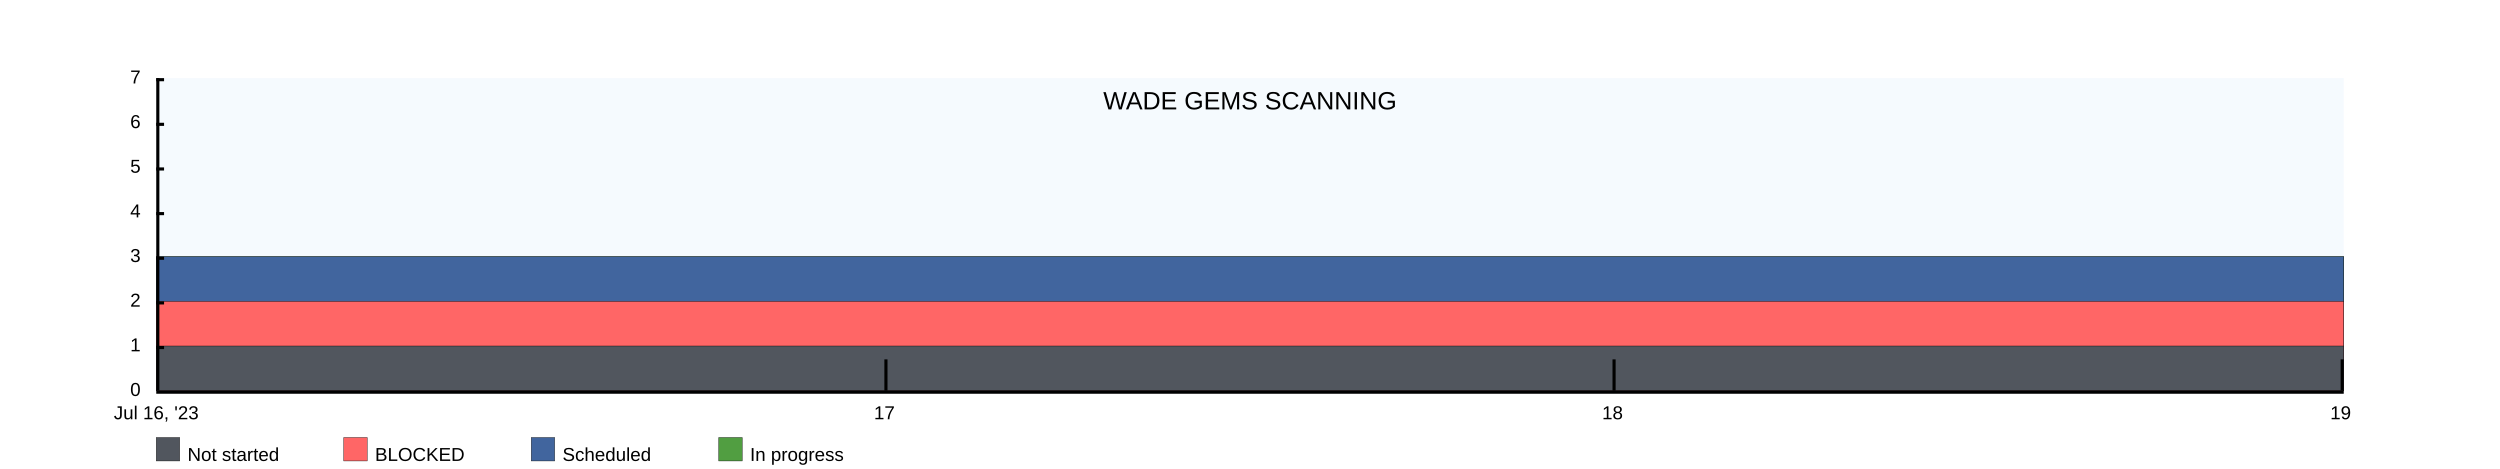
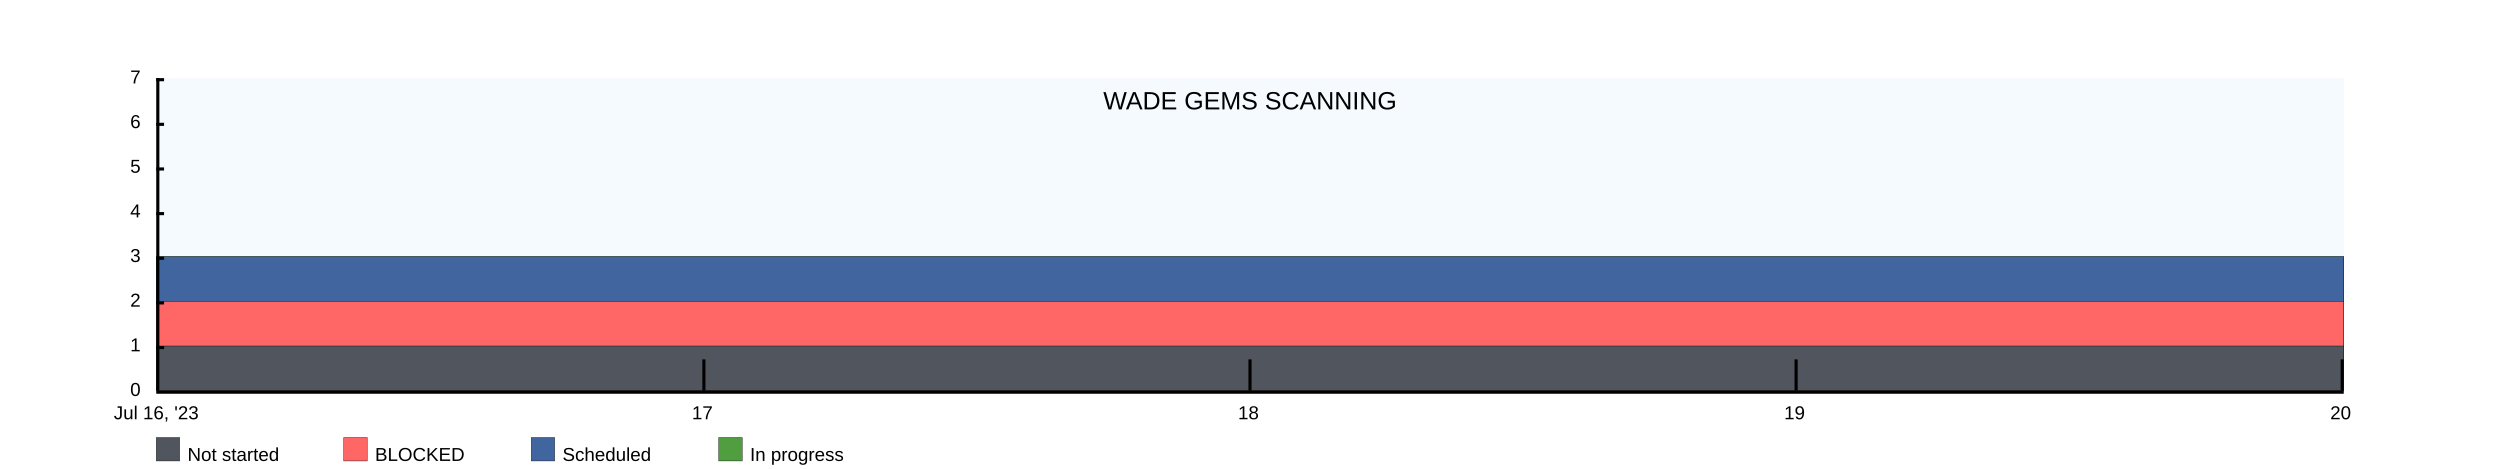
<svg xmlns="http://www.w3.org/2000/svg" width="1600" height="300">
  <rect x="100" y="50" width="1400" height="200" fill="rgba(221, 239, 250, .3)" />
  <clipPath id="theGraph">
    <rect x="100" y="50" width="1400" height="200" fill="black" />
  </clipPath>
  <rect x="100" y="280" width="15" height="15" fill="#51565E" stroke="black" stroke-width="0.25" />
  <text x="120" y="295" font-family="Arial" font-size="12" fill="black">Not started</text>
  <rect x="220" y="280" width="15" height="15" fill="#FF6666" stroke="black" stroke-width="0.25" />
  <text x="240" y="295" font-family="Arial" font-size="12" fill="black">BLOCKED</text>
  <rect x="340" y="280" width="15" height="15" fill="#41659E" stroke="black" stroke-width="0.25" />
  <text x="360" y="295" font-family="Arial" font-size="12" fill="black">Scheduled</text>
  <rect x="460" y="280" width="15" height="15" fill="#519E41" stroke="black" stroke-width="0.25" />
  <text x="480" y="295" font-family="Arial" font-size="12" fill="black">In progress</text>
-   <path d="M 100 164.286 M 100 164.286 C 100 164.286 566.667 164.286 566.667 164.286 C 566.667 164.286 1033.333 164.286 1033.333 164.286 C 1033.333 164.286 1500 164.286 1500 164.286 C 1500 164.286 1500 250 1500 250 C 1500 250 100 250 100 250 Z" fill="#519E41" stroke="black" stroke-width="0.25" />
-   <path d="M 100 164.286 M 100 164.286 C 100 164.286 566.667 164.286 566.667 164.286 C 566.667 164.286 1033.333 164.286 1033.333 164.286 C 1033.333 164.286 1500 164.286 1500 164.286 C 1500 164.286 1500 250 1500 250 C 1500 250 100 250 100 250 Z" fill="#41659E" stroke="black" stroke-width="0.25" />
-   <path d="M 100 192.857 M 100 192.857 C 100 192.857 566.667 192.857 566.667 192.857 C 566.667 192.857 1033.333 192.857 1033.333 192.857 C 1033.333 192.857 1500 192.857 1500 192.857 C 1500 192.857 1500 250 1500 250 C 1500 250 100 250 100 250 Z" fill="#FF6666" stroke="black" stroke-width="0.25" />
-   <path d="M 100 221.429 M 100 221.429 C 100 221.429 566.667 221.429 566.667 221.429 C 566.667 221.429 1033.333 221.429 1033.333 221.429 C 1033.333 221.429 1500 221.429 1500 221.429 C 1500 221.429 1500 250 1500 250 C 1500 250 100 250 100 250 Z" fill="#51565E" stroke="black" stroke-width="0.25" />
+   <path d="M 100 164.286 M 100 164.286 C 100 164.286 450 164.286 450 164.286 C 450 164.286 800 164.286 800 164.286 C 800 164.286 1150 164.286 1150 164.286 C 1150 164.286 1500 164.286 1500 164.286 C 1500 164.286 1500 250 1500 250 C 1500 250 100 250 100 250 Z" fill="#519E41" stroke="black" stroke-width="0.25" />
+   <path d="M 100 164.286 M 100 164.286 C 100 164.286 450 164.286 450 164.286 C 450 164.286 800 164.286 800 164.286 C 800 164.286 1150 164.286 1150 164.286 C 1150 164.286 1500 164.286 1500 164.286 C 1500 164.286 1500 250 1500 250 C 1500 250 100 250 100 250 Z" fill="#41659E" stroke="black" stroke-width="0.25" />
+   <path d="M 100 192.857 M 100 192.857 C 100 192.857 450 192.857 450 192.857 C 450 192.857 800 192.857 800 192.857 C 800 192.857 1150 192.857 1150 192.857 C 1150 192.857 1500 192.857 1500 192.857 C 1500 192.857 1500 250 1500 250 C 1500 250 100 250 100 250 Z" fill="#FF6666" stroke="black" stroke-width="0.25" />
+   <path d="M 100 221.429 M 100 221.429 C 100 221.429 450 221.429 450 221.429 C 450 221.429 800 221.429 800 221.429 C 800 221.429 1150 221.429 1150 221.429 C 1150 221.429 1500 221.429 1500 221.429 C 1500 221.429 1500 250 1500 250 C 1500 250 100 250 100 250 Z" fill="#51565E" stroke="black" stroke-width="0.25" />
  <text x="800" y="70" font-family="Arial" font-size="16" fill="black" text-anchor="middle" alignment-baseline="middle">WADE GEMS SCANNING</text>
  <rect x="100" y="250" width="1400" height="2" fill="black" />
  <rect x="100" y="50" width="5" height="2" fill="black" />
  <rect x="100" y="78.571" width="5" height="2" fill="black" />
  <rect x="100" y="107.143" width="5" height="2" fill="black" />
  <rect x="100" y="135.714" width="5" height="2" fill="black" />
  <rect x="100" y="164.286" width="5" height="2" fill="black" />
  <rect x="100" y="192.857" width="5" height="2" fill="black" />
  <rect x="100" y="221.429" width="5" height="2" fill="black" />
  <text x="90" y="50" font-family="Arial" font-size="12" fill="black" text-anchor="end" dominant-baseline="middle">7</text>
  <text x="90" y="78.571" font-family="Arial" font-size="12" fill="black" text-anchor="end" dominant-baseline="middle">6</text>
  <text x="90" y="107.143" font-family="Arial" font-size="12" fill="black" text-anchor="end" dominant-baseline="middle">5</text>
  <text x="90" y="135.714" font-family="Arial" font-size="12" fill="black" text-anchor="end" dominant-baseline="middle">4</text>
  <text x="90" y="164.286" font-family="Arial" font-size="12" fill="black" text-anchor="end" dominant-baseline="middle">3</text>
  <text x="90" y="192.857" font-family="Arial" font-size="12" fill="black" text-anchor="end" dominant-baseline="middle">2</text>
  <text x="90" y="221.429" font-family="Arial" font-size="12" fill="black" text-anchor="end" dominant-baseline="middle">1</text>
  <text x="90" y="250" font-family="Arial" font-size="12" fill="black" text-anchor="end" dominant-baseline="middle">0</text>
  <text x="100" y="260" font-family="Arial" fill="black" text-anchor="middle" dominant-baseline="hanging">Jul 16, '23</text>
-   <text x="566" y="260" font-family="Arial" fill="black" text-anchor="middle" dominant-baseline="hanging">17</text>
-   <text x="1032" y="260" font-family="Arial" fill="black" text-anchor="middle" dominant-baseline="hanging">18</text>
-   <text x="1498" y="260" font-family="Arial" fill="black" text-anchor="middle" dominant-baseline="hanging">19</text>
+   <text x="449.5" y="260" font-family="Arial" fill="black" text-anchor="middle" dominant-baseline="hanging">17</text>
+   <text x="799" y="260" font-family="Arial" fill="black" text-anchor="middle" dominant-baseline="hanging">18</text>
+   <text x="1148.5" y="260" font-family="Arial" fill="black" text-anchor="middle" dominant-baseline="hanging">19</text>
+   <text x="1498" y="260" font-family="Arial" fill="black" text-anchor="middle" dominant-baseline="hanging">20</text>
  <rect x="100" y="50" width="2" height="200" fill="black" />
-   <rect x="566" y="230" width="2" height="20" fill="black" />
-   <rect x="1032" y="230" width="2" height="20" fill="black" />
+   <rect x="449.5" y="230" width="2" height="20" fill="black" />
+   <rect x="799" y="230" width="2" height="20" fill="black" />
+   <rect x="1148.5" y="230" width="2" height="20" fill="black" />
  <rect x="1498" y="230" width="2" height="20" fill="black" />
</svg>
